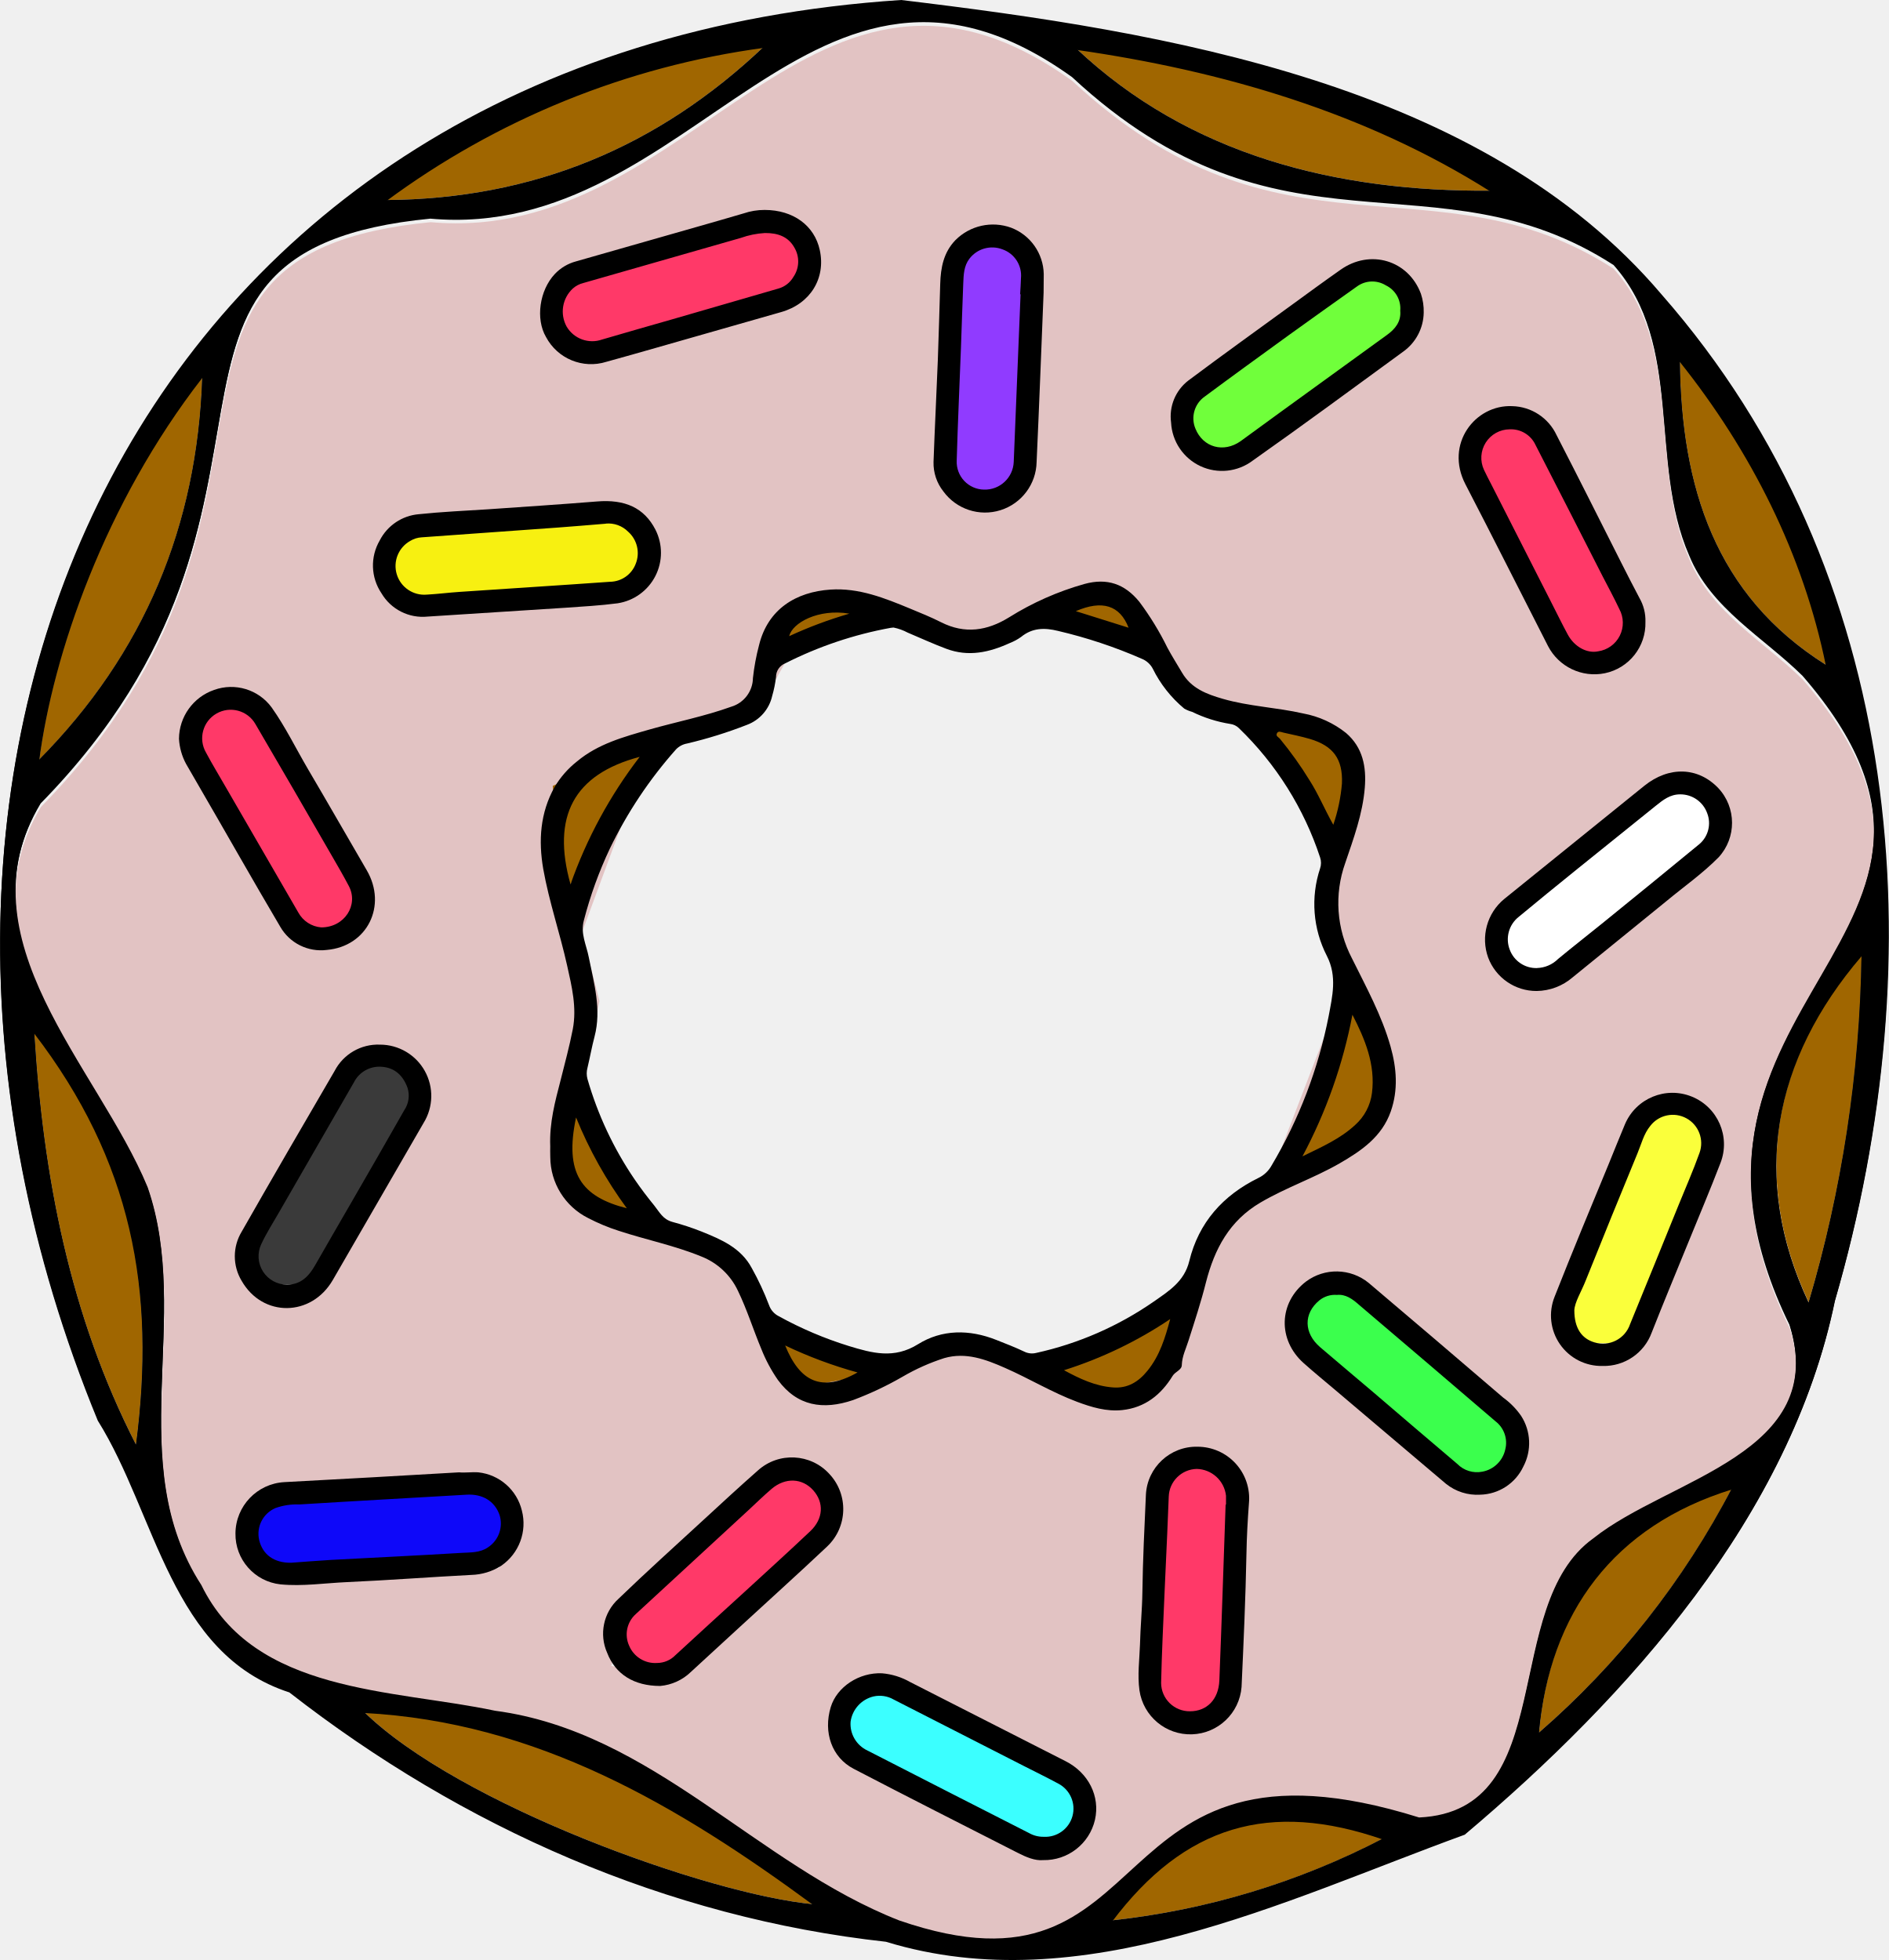
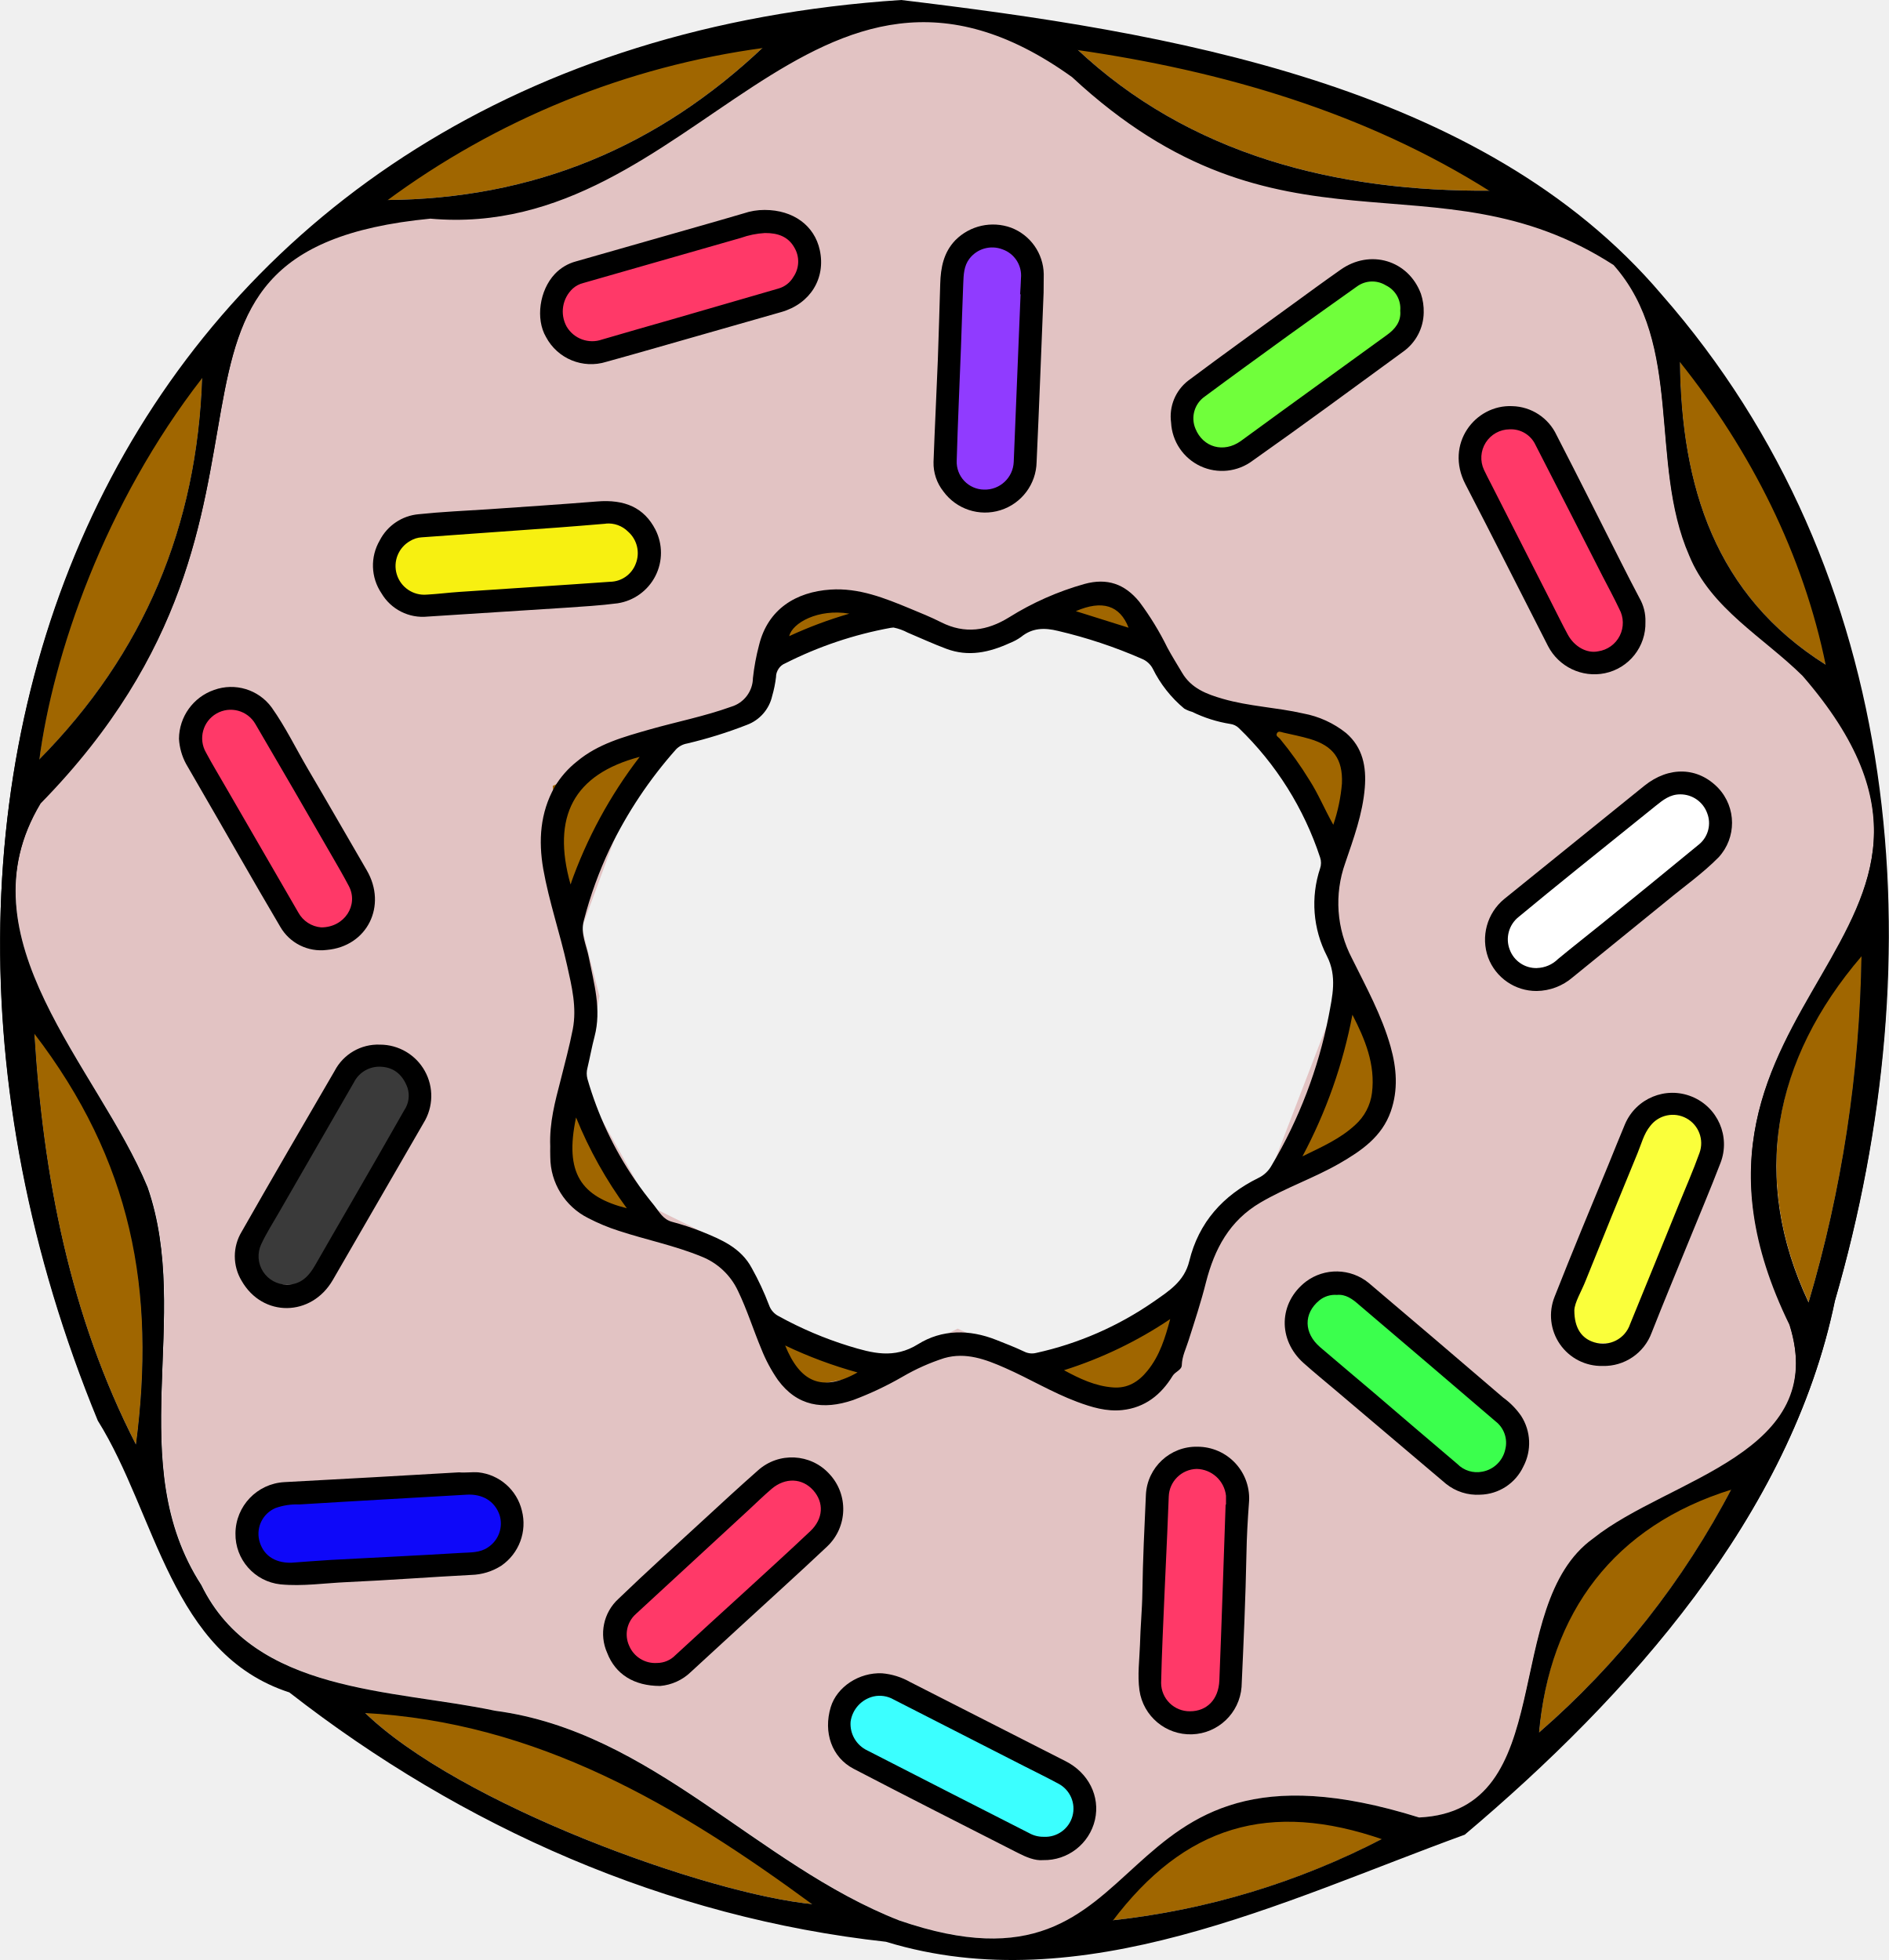
<svg xmlns="http://www.w3.org/2000/svg" viewBox="0 0 386.18 400.88">
  <defs>
    <style>.cls-1{fill:#e2c3c3;}.cls-2{fill:#a06600;}.cls-3{fill:#ff3968;}.cls-4{fill:#903bff;}.cls-5{fill:#70ff3b;}.cls-6{fill:#fff;}.cls-7{fill:#faff3b;}.cls-8{fill:#3bff4d;}.cls-9{fill:#3bffff;}.cls-10{fill:#0e08f9;}.cls-11{fill:#3a3a3a;}.cls-12{fill:#f7f011;}</style>
  </defs>
  <g id="glasur_fill" data-name="glasur fill">
-     <path id="glasur" class="cls-1" d="M368.65,139c-8-7.9-18.78-13.76-23.2-24.64-8.32-19-1-43.1-15.46-59.38-36.58-23.64-68,1.26-110.74-38.44C166-21.75,142.12,50.3,88.07,45.44,19.8,52.07,68.71,103.49,8.37,165.05-8.4,193,20,219.15,30.26,243.79c9.15,26.47-5.22,56.4,11,81.41,10.83,22.24,39.07,21.26,60.06,25.7,32.2,4.26,53.49,31.46,82.64,42.89,55,18.94,39.06-42.11,106.32-21.06,28.86-1.34,16.39-43.34,35.62-57.09,15.51-12.37,48.47-17.3,40.1-43.91C333.44,205.24,414.9,192.34,368.65,139ZM303,88.74l10-2,21,40-5,10-10-4-19-38Zm-61-5,36-27,8,2,2,8-38,28-8-2Zm-46-30,6-5,8,5-1,44-7,6-9-6Zm-81,5,43-14,7,5v10l-44,13-7-4Zm-34,49,44-2,8,8-3,6-46,5-6-9Zm5,117-22,39H55l-4-6,21-39,7-2Zm-47-74,5-5h7l24,36-5,9H60Zm63,170-47,2-4-9,4-7,42-3,9,8Zm35,22-12-2,3-10,28-27,10-2,5,10Zm78,36-43-19v-9l1-3,9-2,38,19,3,9Zm36-31-9,6-7-8,2-42,7-5,9,8Zm8-105-12.26,8-4.74,15-29,15-17.16-8-15.84,8-22-10L149.77,256,133,247.74l-14-25,3.59-18-3.59-14,14-38,8-3,15-6,5-9,21-8,19,4,14-4,20,4,7,13,12,4,19,26-3,9.65,4,20.35Zm49,59-10,2-33-31,2-7,6-2,35,29Zm26-26H322l-3-8,16-39h13l1,9Zm17-105-32,27-9,3-4-13,35-25h10Z" />
+     <path id="glasur" class="cls-1" d="M368.65,138c-8-7.9-18.78-13.76-23.2-24.64-8.32-19-1-43.1-15.46-59.38-36.58-23.64-68,1.26-110.74-38.44C166-22.75,142.12,49.3,88.07,44.44,19.8,51.07,68.71,102.49,8.37,164.05-8.4,192,20,218.15,30.26,242.79c9.15,26.47-5.22,56.4,11,81.41,10.83,22.24,39.07,21.26,60.06,25.7,32.2,4.26,53.49,31.46,82.64,42.89,55,18.94,39.06-42.11,106.32-21.06,28.86-1.34,16.39-43.34,35.62-57.09,15.51-12.37,48.47-17.3,40.1-43.91C333.44,204.24,414.9,191.34,368.65,138ZM303,87.74l10-2,21,40-5,10-10-4-19-38Zm-61-5,36-27,8,2,2,8-38,28-8-2Zm-46-30,6-5,8,5-1,44-7,6-9-6Zm-81,5,43-14,7,5v10l-44,13-7-4Zm-34,49,44-2,8,8-3,6-46,5-6-9Zm5,117-22,39H55l-4-6,21-39,7-2Zm-47-74,5-5h7l24,36-5,9H60Zm63,170-47,2-4-9,4-7,42-3,9,8Zm35,22-12-2,3-10,28-27,10-2,5,10Zm78,36-43-19v-9l1-3,9-2,38,19,3,9Zm36-31-9,6-7-8,2-42,7-5,9,8Zm8-105-12.26,8-4.74,15-29,15-17.16-8-15.84,8-22-10L149.77,255,133,246.74l-14-25,3.59-18-3.59-14,14-38,8-3,15-6,5-9,21-8,19,4,14-4,20,4,7,13,12,4,19,26-3,9.65,4,20.35Zm49,59-10,2-33-31,2-7,6-2,35,29Zm26-26H322l-3-8,16-39h13l1,9Zm17-105-32,27-9,3-4-13,35-25h10Z" />
  </g>
  <g id="donut_fill" data-name="donut fill">
    <path class="cls-2" d="M166.51,389.49c-27.83-20.48-56.67-37.58-92.12-39.41C93.72,369.05,145,387.52,166.51,389.49Z" />
    <path class="cls-2" d="M27.81,295.47C32,263.53,26.9,237.05,7,211.12,8.81,240.51,14.25,269,27.81,295.47Z" />
    <path class="cls-2" d="M314.72,354.35a170.41,170.41,0,0,0,39.49-50C330.14,311.78,316.87,329.45,314.72,354.35Z" />
    <path class="cls-2" d="M369.86,266.35a263.54,263.54,0,0,0,10.85-71.06C362.62,216.41,357.87,240.8,369.86,266.35Z" />
    <path class="cls-2" d="M305,39c-25.67-16.25-55-24.8-84.89-29.07C243.18,31.71,273.33,39.26,305,39Z" />
    <path class="cls-2" d="M8,155.38C29.45,133.67,40.39,107.59,41.36,77,21.43,102.68,10.84,133.55,8,155.38Z" />
    <path class="cls-2" d="M78.94,40.91c30.07-.2,55.54-10.75,77.29-31.4A167.52,167.52,0,0,0,78.94,40.91Z" />
    <path class="cls-2" d="M227.43,392.77A156.69,156.69,0,0,0,282.91,376C259.69,367.9,242.23,373.09,227.43,392.77Z" />
    <path class="cls-2" d="M373.42,136c-4.62-22.87-15.32-44-29.9-62.24C343.78,99.47,350.72,121.77,373.42,136Z" />
    <polygon class="cls-2" points="158.03 132.66 163.28 124.74 177.03 124.74 158.03 132.66" />
    <polygon class="cls-2" points="215.03 125.74 225.03 121.74 235.03 129.74 215.03 125.74" />
    <polygon class="cls-2" points="257.03 148.74 273.03 172.74 277.03 155.74 272.58 149.66 257.03 148.74" />
    <polygon class="cls-2" points="275.03 204.74 262.03 239.74 276.03 233.81 283.03 228.74 284.03 214.74 275.03 204.74" />
    <polygon class="cls-2" points="213.03 279.74 228.03 286.74 239.03 280.74 242.03 264.74 213.03 279.74" />
    <polygon class="cls-2" points="157.03 271.74 164.03 283.74 180.03 280.74 157.03 271.74" />
    <polygon class="cls-2" points="131.03 249.74 118.03 223.74 115.03 238.74 125.03 249.74 131.03 249.74" />
    <polygon class="cls-2" points="113.03 160.74 115.03 183.74 133.03 151.74 113.03 160.74" />
  </g>
  <g id="sprinkles_fill" data-name="sprinkles fill">
    <polygon class="cls-3" points="165.03 58.74 165.03 48.74 158.03 43.74 115.03 57.74 114.03 67.74 121.03 71.74 165.03 58.74" />
    <polygon class="cls-4" points="209.03 96.74 210.03 52.74 202.03 47.74 196.03 52.74 193.03 96.74 202.03 102.74 209.03 96.74" />
    <polygon class="cls-5" points="286.03 57.74 278.03 55.74 242.03 82.74 242.03 91.74 250.03 93.74 288.03 65.74 286.03 57.74" />
    <polygon class="cls-3" points="329.03 135.74 334.03 125.74 313.03 85.74 303.03 87.74 300.03 93.74 319.03 131.74 329.03 135.74" />
    <polygon class="cls-6" points="306.03 186.74 310.03 199.74 319.03 196.74 351.03 169.74 351.03 161.74 341.03 161.74 306.03 186.74" />
    <polygon class="cls-7" points="335.03 227.74 319.03 266.74 322.03 274.74 334.03 274.74 349.03 236.74 348.03 227.74 335.03 227.74" />
    <polygon class="cls-8" points="267.03 264.74 265.03 271.74 298.03 302.74 308.03 300.74 308.03 291.74 273.03 262.74 267.03 264.74" />
    <polygon class="cls-3" points="237.03 302.74 235.03 344.74 242.03 352.74 251.03 346.74 253.03 305.74 244.03 297.74 237.03 302.74" />
    <polygon class="cls-9" points="182.03 344.74 173.03 346.74 172.03 349.74 172.03 358.74 215.03 377.74 223.03 372.74 220.03 363.74 182.03 344.74" />
    <polygon class="cls-3" points="156.03 302.74 128.03 329.74 125.03 339.74 137.03 341.74 171.03 310.74 166.03 300.74 156.03 302.74" />
    <polygon class="cls-10" points="55.03 305.74 51.03 312.74 55.03 321.74 102.03 319.74 106.03 310.74 97.03 302.74 55.03 305.74" />
    <polygon class="cls-11" points="72.03 217.74 51.03 256.74 55.03 262.74 64.03 262.74 86.03 223.74 79.03 215.74 72.03 217.74" />
    <polygon class="cls-3" points="70.03 189.74 75.03 180.74 51.03 144.74 44.03 144.74 39.03 149.74 60.03 189.74 70.03 189.74" />
    <polygon class="cls-12" points="130.03 118.74 133.03 112.74 125.03 104.74 81.03 106.74 78.03 114.74 84.03 123.74 130.03 118.74" />
  </g>
  <g id="all_lines" data-name="all lines">
    <path d="M184.26.27c54,6.5,118.82,17,155.4,60.18,50,57,55.92,135.29,35.49,205.8-9,43.76-42.17,80.77-75.62,109-37,13.46-78.34,34.15-118.36,21.9-44.87-4.94-86.62-23.4-122-51C34.91,338.28,32,309.76,20,290.57-36.25,153.84,28.74,10.45,184.26.27ZM290.22,372c28.85-1.35,16.39-43.35,35.61-57.1,15.51-12.36,48.48-17.3,40.11-43.91-32.53-66.49,48.94-79.38,2.68-132.75-8-7.91-18.78-13.77-23.2-24.64-8.31-19-1-43.11-15.45-59.39-36.59-23.64-68,1.27-110.74-38.44C166-22.47,142.09,49.57,88,44.72c-68.26,6.63-19.35,58-79.69,119.61-16.77,27.95,11.57,54.09,21.88,78.73,9.16,26.47-5.22,56.4,11,81.41,10.83,22.25,39.06,21.26,60.06,25.71,32.19,4.26,53.48,31.46,82.63,42.89C238.84,412,223,351,290.22,372ZM74.37,350.35c19.32,19,70.57,37.45,92.12,39.42C138.66,369.28,109.82,352.19,74.37,350.35ZM220.06,10.19c23.1,21.79,53.25,29.34,84.88,29.08C279.27,23,249.92,14.47,220.06,10.19ZM27.79,295.75C32,263.81,26.87,237.32,7,211.39,8.79,240.79,14.23,269.25,27.79,295.75ZM8,155.65c21.46-21.71,32.39-47.79,33.37-78.36C21.4,103,10.82,133.83,8,155.65ZM78.91,41.19C109,41,134.46,30.44,156.21,9.79A167.45,167.45,0,0,0,78.91,41.19ZM369.84,266.62a263.94,263.94,0,0,0,10.85-71.06C362.59,216.69,357.84,241.08,369.84,266.62ZM343.5,74c.25,25.71,7.19,48,29.9,62.25C368.77,113.41,358.08,92.29,343.5,74ZM314.69,354.63a170.41,170.41,0,0,0,39.5-50C330.12,312.06,316.85,329.73,314.69,354.63Zm-31.8,21.64c-23.23-8.1-40.69-2.91-55.49,16.78A157,157,0,0,0,282.89,376.27Z" />
    <path d="M112.52,234.45c-.19-4.85,1-9.19,2.13-13.55.86-3.45,1.8-6.89,2.48-10.39.85-4.44-.19-8.7-1.15-13-1.47-6.63-3.7-13.08-4.89-19.78-1-5.81-.64-11.46,2.31-16.75a19,19,0,0,1,4.61-5.26c4.3-3.59,9.54-5,14.76-6.5,5.58-1.59,11.29-2.7,16.78-4.68a6.2,6.2,0,0,0,4.42-5.86,45.85,45.85,0,0,1,1.26-6.77c1.81-7.33,7.55-10.85,14.59-11.32,5.82-.39,11.08,1.73,16.32,3.9,2.12.88,4.26,1.74,6.31,2.78,4.86,2.46,9.42,1.76,13.89-1a59.33,59.33,0,0,1,15.42-6.83c4.66-1.28,8.26,0,11.23,3.65a59,59,0,0,1,5.73,9.37c.93,1.74,2,3.42,3,5.12,1.87,3.2,5,4.39,8.33,5.35,5.38,1.56,11,1.75,16.47,3a19.76,19.76,0,0,1,8.75,4c3.42,2.95,4.17,6.91,3.82,11.2-.44,5.37-2.3,10.38-4,15.39A24.34,24.34,0,0,0,276.46,196c2.91,5.89,6.1,11.67,7.9,18.05,1.24,4.41,1.59,8.84.05,13.26-1.82,5.2-6,8.05-10.48,10.64-5.22,3-10.95,4.94-16.16,8-6.36,3.72-9.41,9.5-11.16,16.33-1,4-2.32,8-3.57,11.92-.51,1.64-1.31,3.17-1.37,5,0,1-1.34,1.34-1.87,2.2-2.36,3.86-5.65,6.5-10.29,7-3.24.35-6.29-.58-9.29-1.7-5.09-1.91-9.75-4.75-14.72-6.93-3.95-1.74-8-3.26-12.39-2a42.91,42.91,0,0,0-8.54,3.81,67.47,67.47,0,0,1-10.1,4.77c-6.19,2.11-11.48,1.23-15.39-4.1a31.1,31.1,0,0,1-3.4-6.36c-1.65-3.94-2.9-8-4.78-11.89a13.84,13.84,0,0,0-7.46-7c-5.5-2.26-11.32-3.42-16.94-5.27a39.7,39.7,0,0,1-6.21-2.59,14,14,0,0,1-7.76-12.47C112.49,235.81,112.52,235,112.52,234.45Zm70.2-106.1-.57.06a79.08,79.08,0,0,0-21.57,7.26,3,3,0,0,0-1.89,2.8,23.58,23.58,0,0,1-.78,3.86,8.22,8.22,0,0,1-5.18,5.93,90.49,90.49,0,0,1-12.22,3.81,4.13,4.13,0,0,0-2.26,1.19,88.18,88.18,0,0,0-13.54,20.31,82.81,82.81,0,0,0-5.31,14.66c-.75,2.68.52,5.06,1,7.55,1.06,5.36,2.64,10.67,1.18,16.23-.56,2.12-.94,4.28-1.45,6.41a4.33,4.33,0,0,0,0,2.26,71.67,71.67,0,0,0,9.67,20.58c1.25,1.83,2.59,3.59,4,5.32,1.05,1.32,1.78,2.82,3.62,3.32a53.26,53.26,0,0,1,6.07,2c4,1.62,8,3.29,10.23,7.44a56.82,56.82,0,0,1,3.54,7.59,4,4,0,0,0,2,2.28,76.49,76.49,0,0,0,14.35,6.1c4.73,1.44,9.2,2.69,14.11-.37s10.51-3.07,16-.89c1.94.76,3.88,1.52,5.76,2.41a3.53,3.53,0,0,0,2.39.26,67.69,67.69,0,0,0,24.1-10.53c3.06-2.14,6.22-4.09,7.23-8.26,1.92-7.88,6.88-13.44,14.13-17a6.08,6.08,0,0,0,2.69-2.53,96.08,96.08,0,0,0,11.68-30.56c.75-4.05,1.78-8.14-.36-12.32a23.14,23.14,0,0,1-1.39-17.9,3.47,3.47,0,0,0,0-2.25,64.88,64.88,0,0,0-16.62-26.46,3.07,3.07,0,0,0-1.74-.84,27.71,27.71,0,0,1-7.8-2.47,7,7,0,0,1-1.62-.67,25.05,25.05,0,0,1-6.45-8.19,4.39,4.39,0,0,0-2.23-2,98.93,98.93,0,0,0-17.13-5.7c-2.75-.68-5.25-.65-7.55,1.23a10.48,10.48,0,0,1-2.31,1.25c-4.2,1.92-8.45,2.88-13,1.17-2.67-1-5.26-2.19-7.88-3.3A10.78,10.78,0,0,0,182.72,128.35Zm83.62,108.16c4.11-2,7.76-3.62,10.78-6.42a10.54,10.54,0,0,0,3.44-6.55c.73-5.84-1.43-11-4-16A101.88,101.88,0,0,1,266.34,236.51ZM116.67,180.88a94,94,0,0,1,14.14-26.08C117.31,158.37,112.76,167,116.67,180.88ZM239.3,269.79a84.37,84.37,0,0,1-21.72,10.46c3.2,1.74,6.39,3.25,10,3.52,3,.24,5.23-1.13,7.07-3.41C237.17,277.27,238.28,273.58,239.3,269.79Zm33.35-101.1a35.18,35.18,0,0,0,1.77-8.45c.2-5-1.78-7.68-6.54-9.1-1.78-.52-3.61-.89-5.43-1.3-.44-.1-1.05-.42-1.33.15s.31.76.59,1.08a74.52,74.52,0,0,1,6.1,8.55C269.58,162.38,270.82,165.43,272.65,168.69ZM128.18,247.13a85.73,85.73,0,0,1-10.38-18.58C115.37,240,118.87,244.76,128.18,247.13Zm32.38,28.06c3,7.38,7.4,9.68,14.8,5.52A89.63,89.63,0,0,1,160.56,275.19ZM220,125l10.79,3.39C229,123.78,225.38,122.67,220,125Zm-46.31.51c-6.35-1.08-11.69,1.9-12.3,4.6A87.22,87.22,0,0,1,173.66,125.52Z" />
    <path d="M291.14,63.94a10,10,0,0,1-4.22,8c-10.22,7.46-20.43,15-30.75,22.27a10.42,10.42,0,0,1-16.69-7.78,9.26,9.26,0,0,1,3.53-8.6c7.07-5.29,14.23-10.43,21.36-15.62,3.24-2.36,6.46-4.72,9.71-7,6.09-4.35,13.93-2,16.49,4.88A11.28,11.28,0,0,1,291.14,63.94Zm-4.8-.39a5.23,5.23,0,0,0-2.95-5.19,5.3,5.3,0,0,0-5.91.24q-7.05,5-14,10c-5.72,4.15-11.44,8.29-17.11,12.5a5.45,5.45,0,0,0-1.91,6.58c1.56,3.85,5.78,5,9.24,2.55,2.76-2,5.48-4,8.23-6q10.85-7.86,21.69-15.72C285.31,67.3,286.55,65.76,286.34,63.55Z" />
    <path d="M135,344.83c-5.37,0-9.15-2.41-10.83-6.75A9.65,9.65,0,0,1,126.48,327c5.67-5.47,11.53-10.75,17.33-16.09,3.7-3.41,7.4-6.83,11.18-10.16a10.38,10.38,0,0,1,14.63.74,10.52,10.52,0,0,1-.46,14.8c-5.93,5.6-12,11.06-18,16.59q-4.95,4.56-9.91,9.11A10.28,10.28,0,0,1,135,344.83Zm-.6-4.7a5.25,5.25,0,0,0,3.71-1.59q7-6.45,14.07-12.88c4.52-4.15,9.06-8.27,13.52-12.49,2.68-2.53,2.84-5.85.6-8.36s-5.71-2.67-8.51-.29c-1.62,1.38-3.15,2.89-4.72,4.34Q141.51,319.5,130,330.14a5.58,5.58,0,0,0-1.34,6.47A5.77,5.77,0,0,0,134.37,340.13Z" />
    <path d="M302.69,305.71a10.17,10.17,0,0,1-7-2.23l-22.58-19.13c-2.17-1.84-4.38-3.64-6.51-5.54-5.36-4.78-5.14-12.37.45-16.68a10.42,10.42,0,0,1,12.83.26q13.8,11.69,27.52,23.47a15.44,15.44,0,0,1,3.66,3.73,10.27,10.27,0,0,1,.46,10.35A10,10,0,0,1,302.69,305.71ZM273.4,264.85a5.08,5.08,0,0,0-3.61,1.12c-3.25,2.68-3.2,6.69.19,9.59,3.58,3.07,7.19,6.09,10.78,9.14,5.75,4.91,11.47,9.84,17.25,14.72a5.62,5.62,0,0,0,5.13,1.58,5.88,5.88,0,0,0,4.68-4.56,5.53,5.53,0,0,0-2-5.74q-14-12-28-23.9C276.56,265.69,275.17,264.67,273.4,264.85Z" />
    <path d="M314.24,202.69a10.54,10.54,0,0,1-9.92-6.83,10.77,10.77,0,0,1,3.3-12q14.29-11.58,28.63-23.14c5.06-4.07,11-3.85,15.12.46a10.4,10.4,0,0,1,.06,14.18c-3.28,3.32-7.11,6-10.72,9q-9.57,7.75-19.12,15.54A11.49,11.49,0,0,1,314.24,202.69Zm.07-4.7a6.33,6.33,0,0,0,4.29-1.84c3-2.49,6.15-4.93,9.21-7.42q9.87-8,19.72-16.1a5.63,5.63,0,0,0,1.59-6.28,5.82,5.82,0,0,0-5.55-3.88c-2.05,0-3.48,1.14-4.94,2.31l-16.51,13.3c-3.87,3.13-7.74,6.28-11.57,9.46a5.86,5.86,0,0,0-1.83,6.67A5.77,5.77,0,0,0,314.31,198Z" />
    <path d="M213.32,380.45c-1.67.16-3.49-.61-5.26-1.52-11.18-5.7-22.37-11.36-33.5-17.16-4.47-2.33-6.24-7.46-4.68-12.61,1.27-4.18,5.83-7.13,10.49-6.92a14,14,0,0,1,5.75,1.79q15.88,8.1,31.79,16.19c4.67,2.37,7.1,7.17,6,12A10.65,10.65,0,0,1,213.32,380.45Zm.09-4.77a5.77,5.77,0,0,0,3-10.88c-2.37-1.28-4.78-2.45-7.17-3.67q-13.25-6.78-26.5-13.53a5.75,5.75,0,0,0-4.13-.62,6.18,6.18,0,0,0-4.67,5.16,6,6,0,0,0,3.42,5.88q16.53,8.48,33.08,16.9A5.88,5.88,0,0,0,213.41,375.68Z" />
    <path d="M336.48,127.2a10.42,10.42,0,0,1-8.31,10.5,10.68,10.68,0,0,1-11.6-5.54c-5.63-11-11.19-22.1-16.89-33.09-4.3-8.27,2-16.35,9.56-16A10.28,10.28,0,0,1,318.31,89c4.45,8.63,8.79,17.3,13.18,26,1.24,2.44,2.47,4.88,3.76,7.3A9.18,9.18,0,0,1,336.48,127.2ZM308.71,87.81a5.83,5.83,0,0,0-5.25,8.28c.49,1,1,2.06,1.55,3.08q6.14,12.09,12.29,24.18c1.1,2.15,2.15,4.32,3.3,6.44,1.35,2.51,3.94,3.9,6.19,3.43a5.89,5.89,0,0,0,4.34-8.67c-1.07-2.28-2.28-4.49-3.43-6.73Q320.88,104.41,314,91A5.53,5.53,0,0,0,308.71,87.81Z" />
    <path d="M36.6,151.11a10.66,10.66,0,0,1,7.19-10,10.27,10.27,0,0,1,11.75,3.57c2.84,4,5,8.48,7.5,12.73C67.06,164.23,71,171.14,75,178c4.21,7.23.13,15.57-8.18,16.29a9.59,9.59,0,0,1-9.51-4.74c-5.6-9.48-11-19.06-16.54-28.6-.91-1.56-1.81-3.13-2.71-4.69A12.3,12.3,0,0,1,36.6,151.11Zm29.09,38.57c4.78,0,7.68-4.58,5.65-8.45-1.12-2.13-2.33-4.21-3.54-6.3-5.18-9-10.34-17.91-15.57-26.84a5.83,5.83,0,0,0-10.11,5.82c1.26,2.37,2.66,4.66,4,7Q53.53,173.76,61,186.63A5.88,5.88,0,0,0,65.69,189.68Z" />
    <path d="M327.72,279.38a10.32,10.32,0,0,1-9.81-14.17C321.5,256.09,325.28,247,329,238c1.1-2.69,2.17-5.39,3.3-8.07a10.54,10.54,0,0,1,19.54,7.9c-2.1,5.47-4.39,10.87-6.6,16.3-2.5,6.14-5.05,12.26-7.48,18.43A10.4,10.4,0,0,1,327.72,279.38ZM321.94,268c0,3.69,1.54,5.8,4.12,6.56a5.86,5.86,0,0,0,7.28-3.73c3.33-8.1,6.62-16.24,9.92-24.36,1.44-3.55,3-7.08,4.28-10.67a5.81,5.81,0,0,0-10.06-5.53c-1.35,1.64-1.83,3.72-2.63,5.63q-5.37,13-10.58,26C323.36,264.21,322,266.36,321.94,268Z" />
    <path d="M156.36,42.94c5.87,0,10.2,3.21,11.28,8.21,1.26,5.79-1.95,11-7.9,12.68q-7.81,2.25-15.65,4.47C137.4,70.2,130.72,72.15,124,74a10.43,10.43,0,0,1-12.35-5.08c-2.16-3.7-1.33-9.54,1.8-12.87a9.19,9.19,0,0,1,4.31-2.58l25.29-7.22c3-.86,6-1.71,9-2.6A13.26,13.26,0,0,1,156.36,42.94Zm.06,4.72a17.66,17.66,0,0,0-4.93,1q-16.1,4.59-32.19,9.22A5,5,0,0,0,117.15,59a6.4,6.4,0,0,0-1.27,7.81,6.07,6.07,0,0,0,7.25,2.63c4.82-1.43,9.67-2.78,14.51-4.18L159.24,59a5.13,5.13,0,0,0,3-2.35,5.57,5.57,0,0,0,.17-6.07C161.16,48.4,159.08,47.64,156.42,47.66Z" />
    <path d="M77.71,213.66a10.49,10.49,0,0,1,8.92,16q-9.27,16.08-18.58,32.15c-4.38,7.55-14.33,7.67-18.63.17a9.72,9.72,0,0,1,0-10.06c6.26-11,12.62-21.92,19-32.87A10,10,0,0,1,77.71,213.66Zm-19,49.09c2.82,0,4.46-1.73,5.75-4,2.42-4.24,4.87-8.45,7.31-12.68,3.64-6.31,7.29-12.62,10.9-19a5.3,5.3,0,0,0,.67-4.57c-.9-2.5-2.61-4.13-5.27-4.31a5.82,5.82,0,0,0-5.7,3.19Q64.66,234.76,57,248.06c-1.23,2.14-2.57,4.23-3.6,6.46A5.81,5.81,0,0,0,58.66,262.75Z" />
    <path d="M87.45,126.11A9.79,9.79,0,0,1,78,121.33a10.15,10.15,0,0,1-.35-10.79,9.92,9.92,0,0,1,8-5.37c4.69-.49,9.4-.7,14.1-1,7.42-.52,14.86-1,22.28-1.6,5.77-.49,9.7,1.29,12,5.76a10.45,10.45,0,0,1-7.72,15.06c-3.58.47-7.2.67-10.8.92C106.38,124.9,97.25,125.48,87.45,126.11Zm36.44-19c-3.93.32-6.87.58-9.82.79q-13.92,1-27.84,2a5,5,0,0,0-2.32.72,5.88,5.88,0,0,0,3.35,11c2.24-.12,4.47-.41,6.71-.56,10.27-.7,20.54-1.34,30.8-2.07a5.69,5.69,0,0,0,5.22-3.65,5.86,5.86,0,0,0-1.56-6.61A5.68,5.68,0,0,0,123.89,107.09Z" />
    <path d="M93.88,301.14c1.32.12,2.61-.1,3.94,0a10.28,10.28,0,0,1,8.9,7.82,10.48,10.48,0,0,1-4.19,11.26,11.94,11.94,0,0,1-6.18,1.9c-8.47.44-16.93,1.09-25.4,1.47-4.53.2-9.07.9-13.6.46a10.32,10.32,0,0,1-9.2-10.44,10.58,10.58,0,0,1,10-10.47Q76,302.19,93.88,301.14ZM59.51,319.63c2.62-.18,5.4-.42,8.18-.58,8.91-.48,17.81-.9,26.72-1.44,1.81-.11,3.75,0,5.38-1.13a5.83,5.83,0,0,0,2.36-6.64c-1-2.83-3.49-4.32-6.73-4.13-11.42.67-22.83,1.29-34.25,2a12.78,12.78,0,0,0-4.83.73A5.72,5.72,0,0,0,53,315C53.73,318,56.07,319.67,59.51,319.63Z" />
    <path d="M213.41,59.84c-.47,11.55-.9,23.11-1.43,34.65a10.55,10.55,0,0,1-19.08,6,9.32,9.32,0,0,1-2-6c.25-7,.61-13.9.88-20.85.2-5.2.32-10.41.49-15.61.1-3.29.68-6.4,3.11-8.92a10.85,10.85,0,0,1,11.38-2.54,10.37,10.37,0,0,1,6.68,9.48C213.42,57.32,213.41,58.58,213.41,59.84Zm-4.71.34h-.09c.06-1.09.14-2.18.17-3.28A5.67,5.67,0,0,0,205,51a5.86,5.86,0,0,0-6.78,1.94c-1.12,1.48-1.17,3.27-1.24,5-.18,4.38-.31,8.76-.47,13.14-.29,7.72-.65,15.43-.87,23.15a5.67,5.67,0,0,0,5.58,5.91,5.9,5.9,0,0,0,6.08-5.65C207.78,83.06,208.23,71.62,208.7,60.18Z" />
    <path d="M244.89,295.9a10.56,10.56,0,0,1,10.51,11.55c-.26,3.44-.45,6.89-.51,10.33-.18,9.1-.58,18.18-1,27.26a10.51,10.51,0,0,1-20.88.68c-.43-3.1,0-6.23.11-9.35.08-3.55.44-7.1.49-10.66.09-6.69.42-13.36.72-20A10.33,10.33,0,0,1,244.89,295.9Zm5.74,11.84h.08c0-.6,0-1.21,0-1.81a6.16,6.16,0,0,0-6-5.49,5.86,5.86,0,0,0-5.71,5.67c-.11,2.52-.2,5-.31,7.55-.18,4-.38,8.1-.55,12.15-.26,6.13-.56,12.26-.7,18.4a5.83,5.83,0,0,0,5.91,5.8c3.43,0,5.84-2.4,6-6.3C249.83,331.72,250.21,319.73,250.63,307.74Z" />
    <g id="outer_line" data-name="outer line">
      <path id="donut_line" data-name="donut line" d="M184.28,0C28.76,10.18-36.23,153.57,20,290.29c12.09,19.19,15,47.71,39.27,55.6,35.34,27.58,77.08,46.05,122,51,40,12.26,81.34-8.44,118.37-21.9,33.45-28.23,66.59-65.24,75.61-109,20.44-70.51,14.48-148.81-35.49-205.79C303.1,17,238.33,6.49,184.28,0ZM305,39c-31.64.27-61.79-7.28-84.89-29.07C250,14.19,279.3,22.74,305,39ZM156.23,9.51C134.48,30.16,109,40.71,78.94,40.91A167.52,167.52,0,0,1,156.23,9.51ZM41.36,77c-1,30.57-11.91,56.65-33.37,78.36C10.84,133.55,21.43,102.68,41.36,77ZM27.81,295.47C14.25,269,8.81,240.51,7,211.12,26.9,237.05,32,263.53,27.81,295.47Zm46.58,54.61c35.45,1.83,64.29,18.93,92.12,39.41C145,387.52,93.72,369.05,74.39,350.08Zm153,42.69c14.8-19.68,32.26-24.87,55.48-16.78A156.69,156.69,0,0,1,227.43,392.77Zm87.29-38.42c2.15-24.9,15.42-42.57,39.49-50A170.41,170.41,0,0,1,314.72,354.35Zm55.14-88c-12-25.55-7.24-49.94,10.85-71.06A263.54,263.54,0,0,1,369.86,266.35Zm-3.9,4.38c8.37,26.61-24.59,31.54-40.1,43.91-19.23,13.75-6.76,55.75-35.62,57.09-67.26-21.05-51.37,40-106.32,21.06-29.15-11.43-50.44-38.63-82.64-42.89-21-4.44-49.23-3.46-60.06-25.7-16.18-25-1.81-54.94-11-81.41C20,218.15-8.4,192,8.37,164.05c60.34-61.56,11.43-113,79.7-119.61C142.12,49.3,166-22.75,219.25,15.51,262,55.21,293.41,30.31,330,54c14.43,16.28,7.14,40.43,15.46,59.38,4.42,10.88,15.17,16.74,23.2,24.64C414.9,191.34,333.44,204.24,366,270.73ZM373.42,136c-22.7-14.24-29.64-36.54-29.9-62.24C358.1,92,368.8,113.14,373.42,136Z" />
    </g>
  </g>
</svg>
